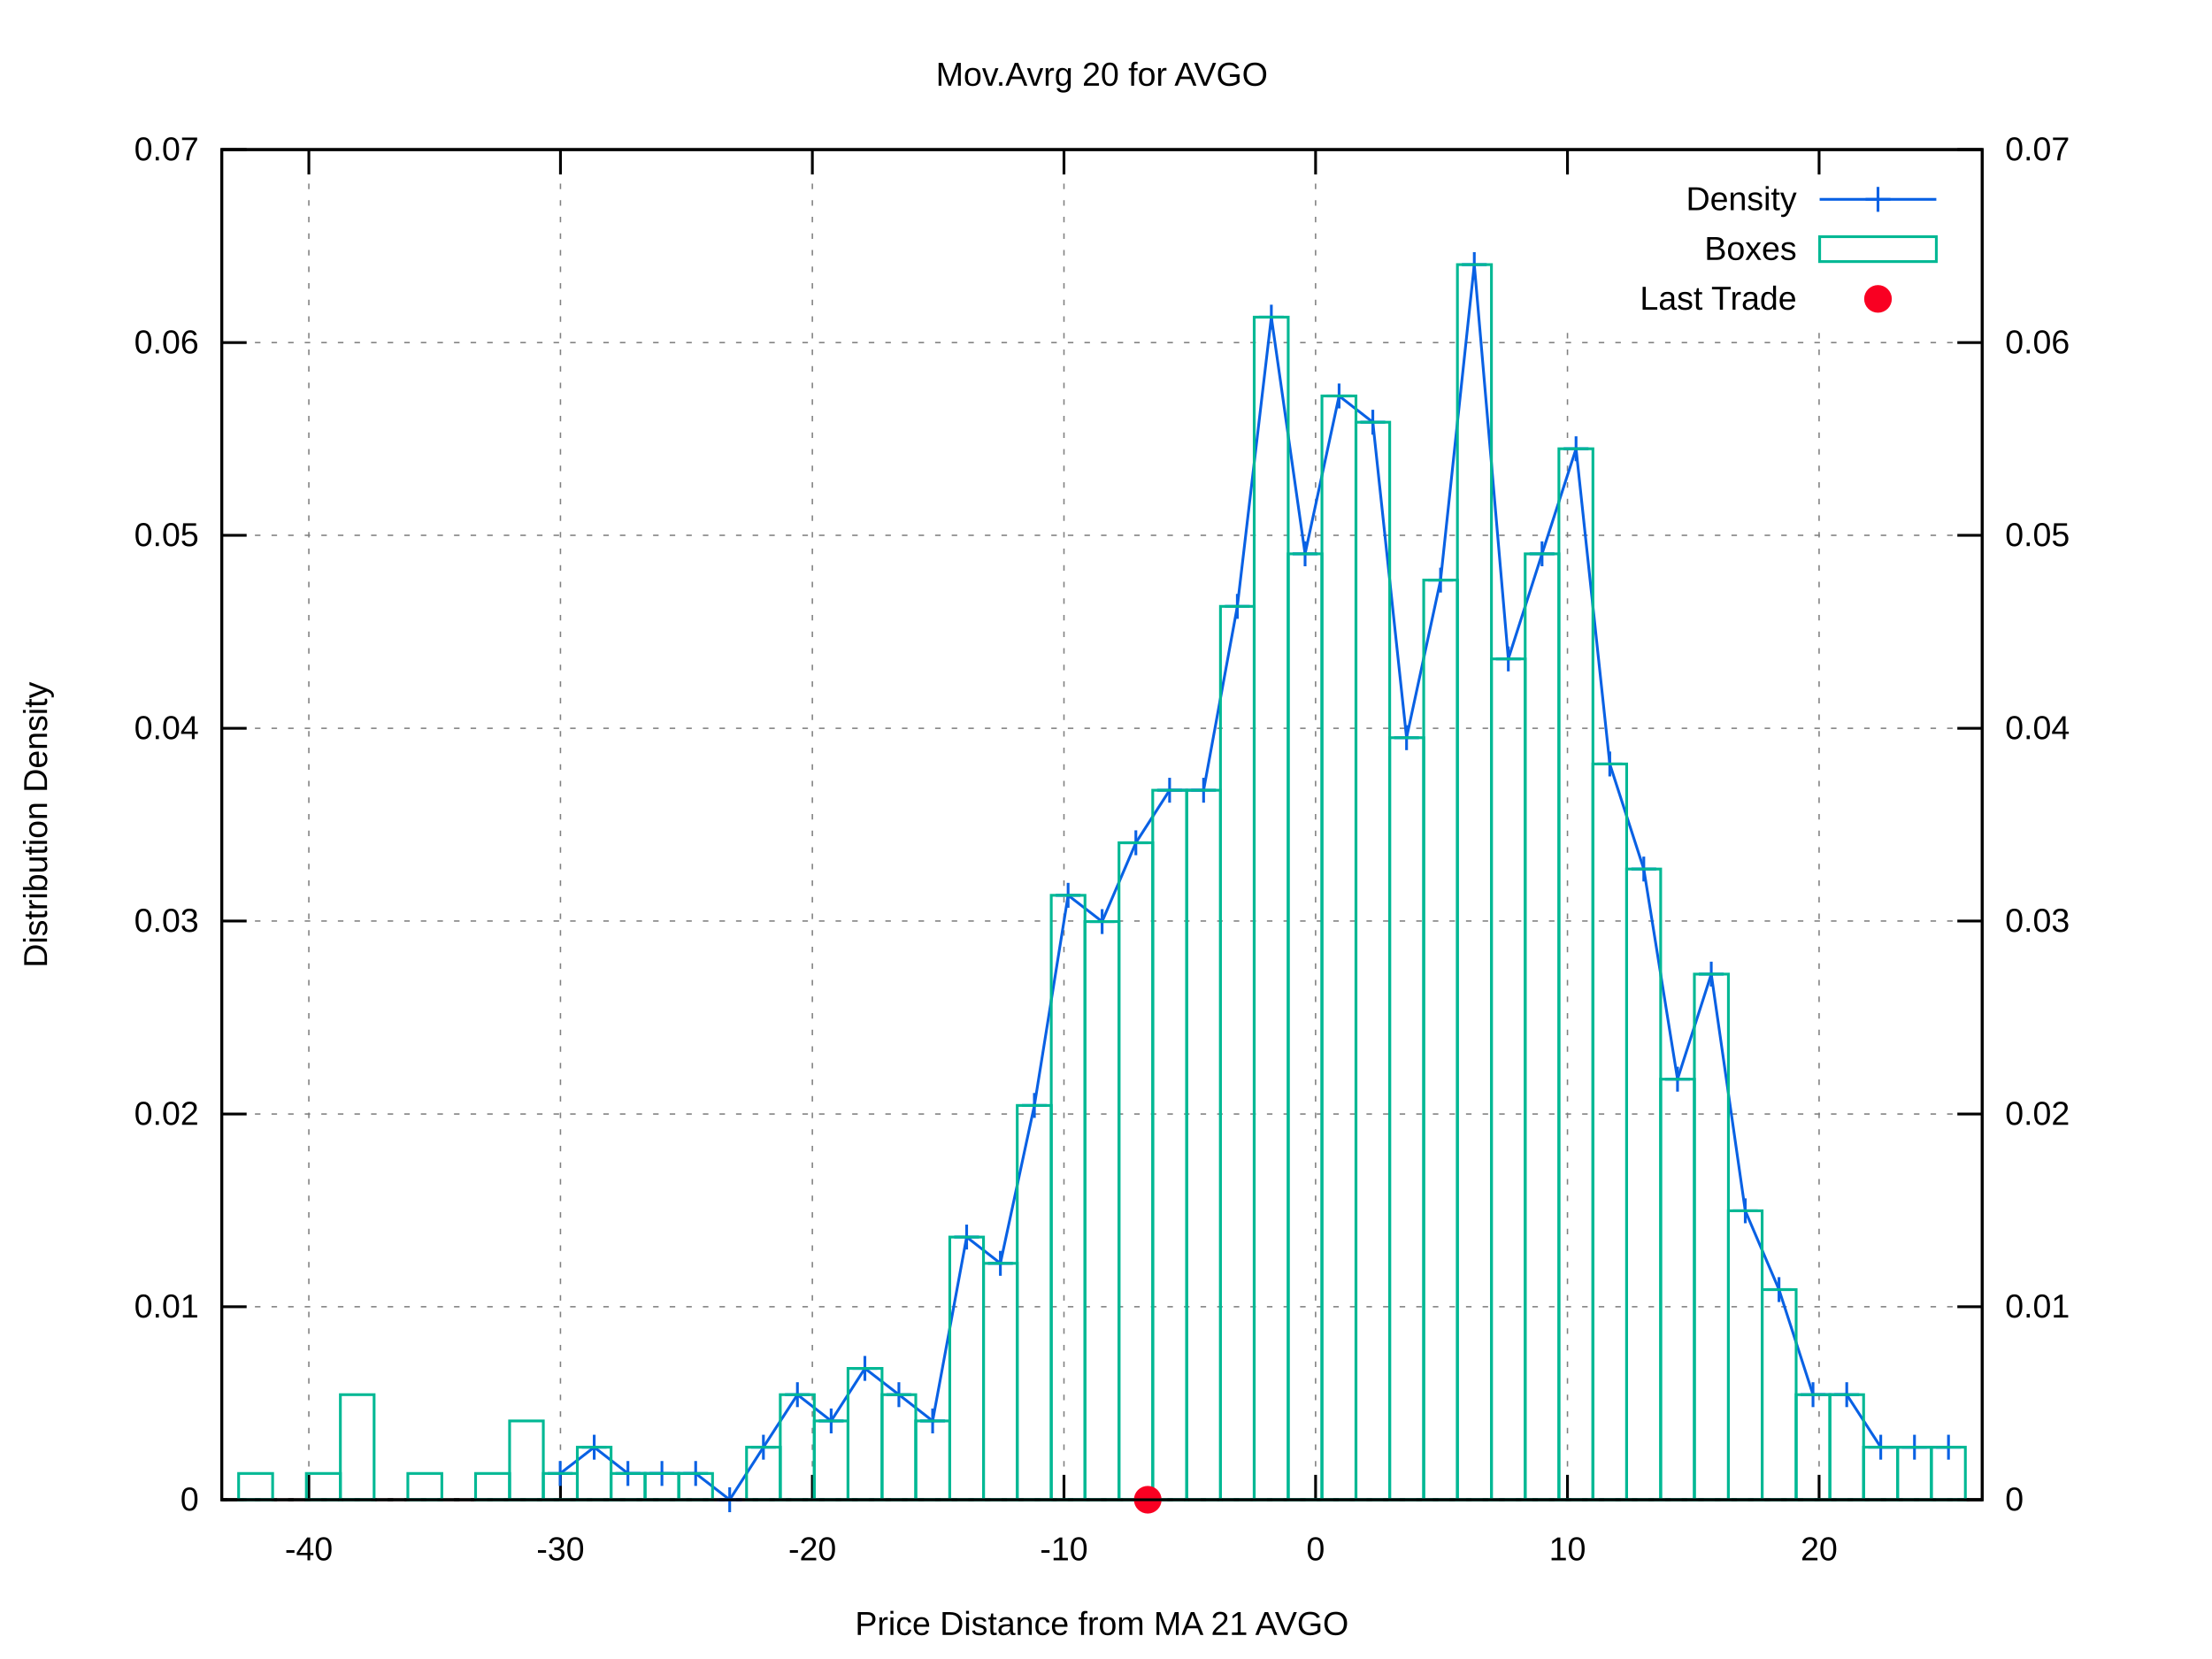
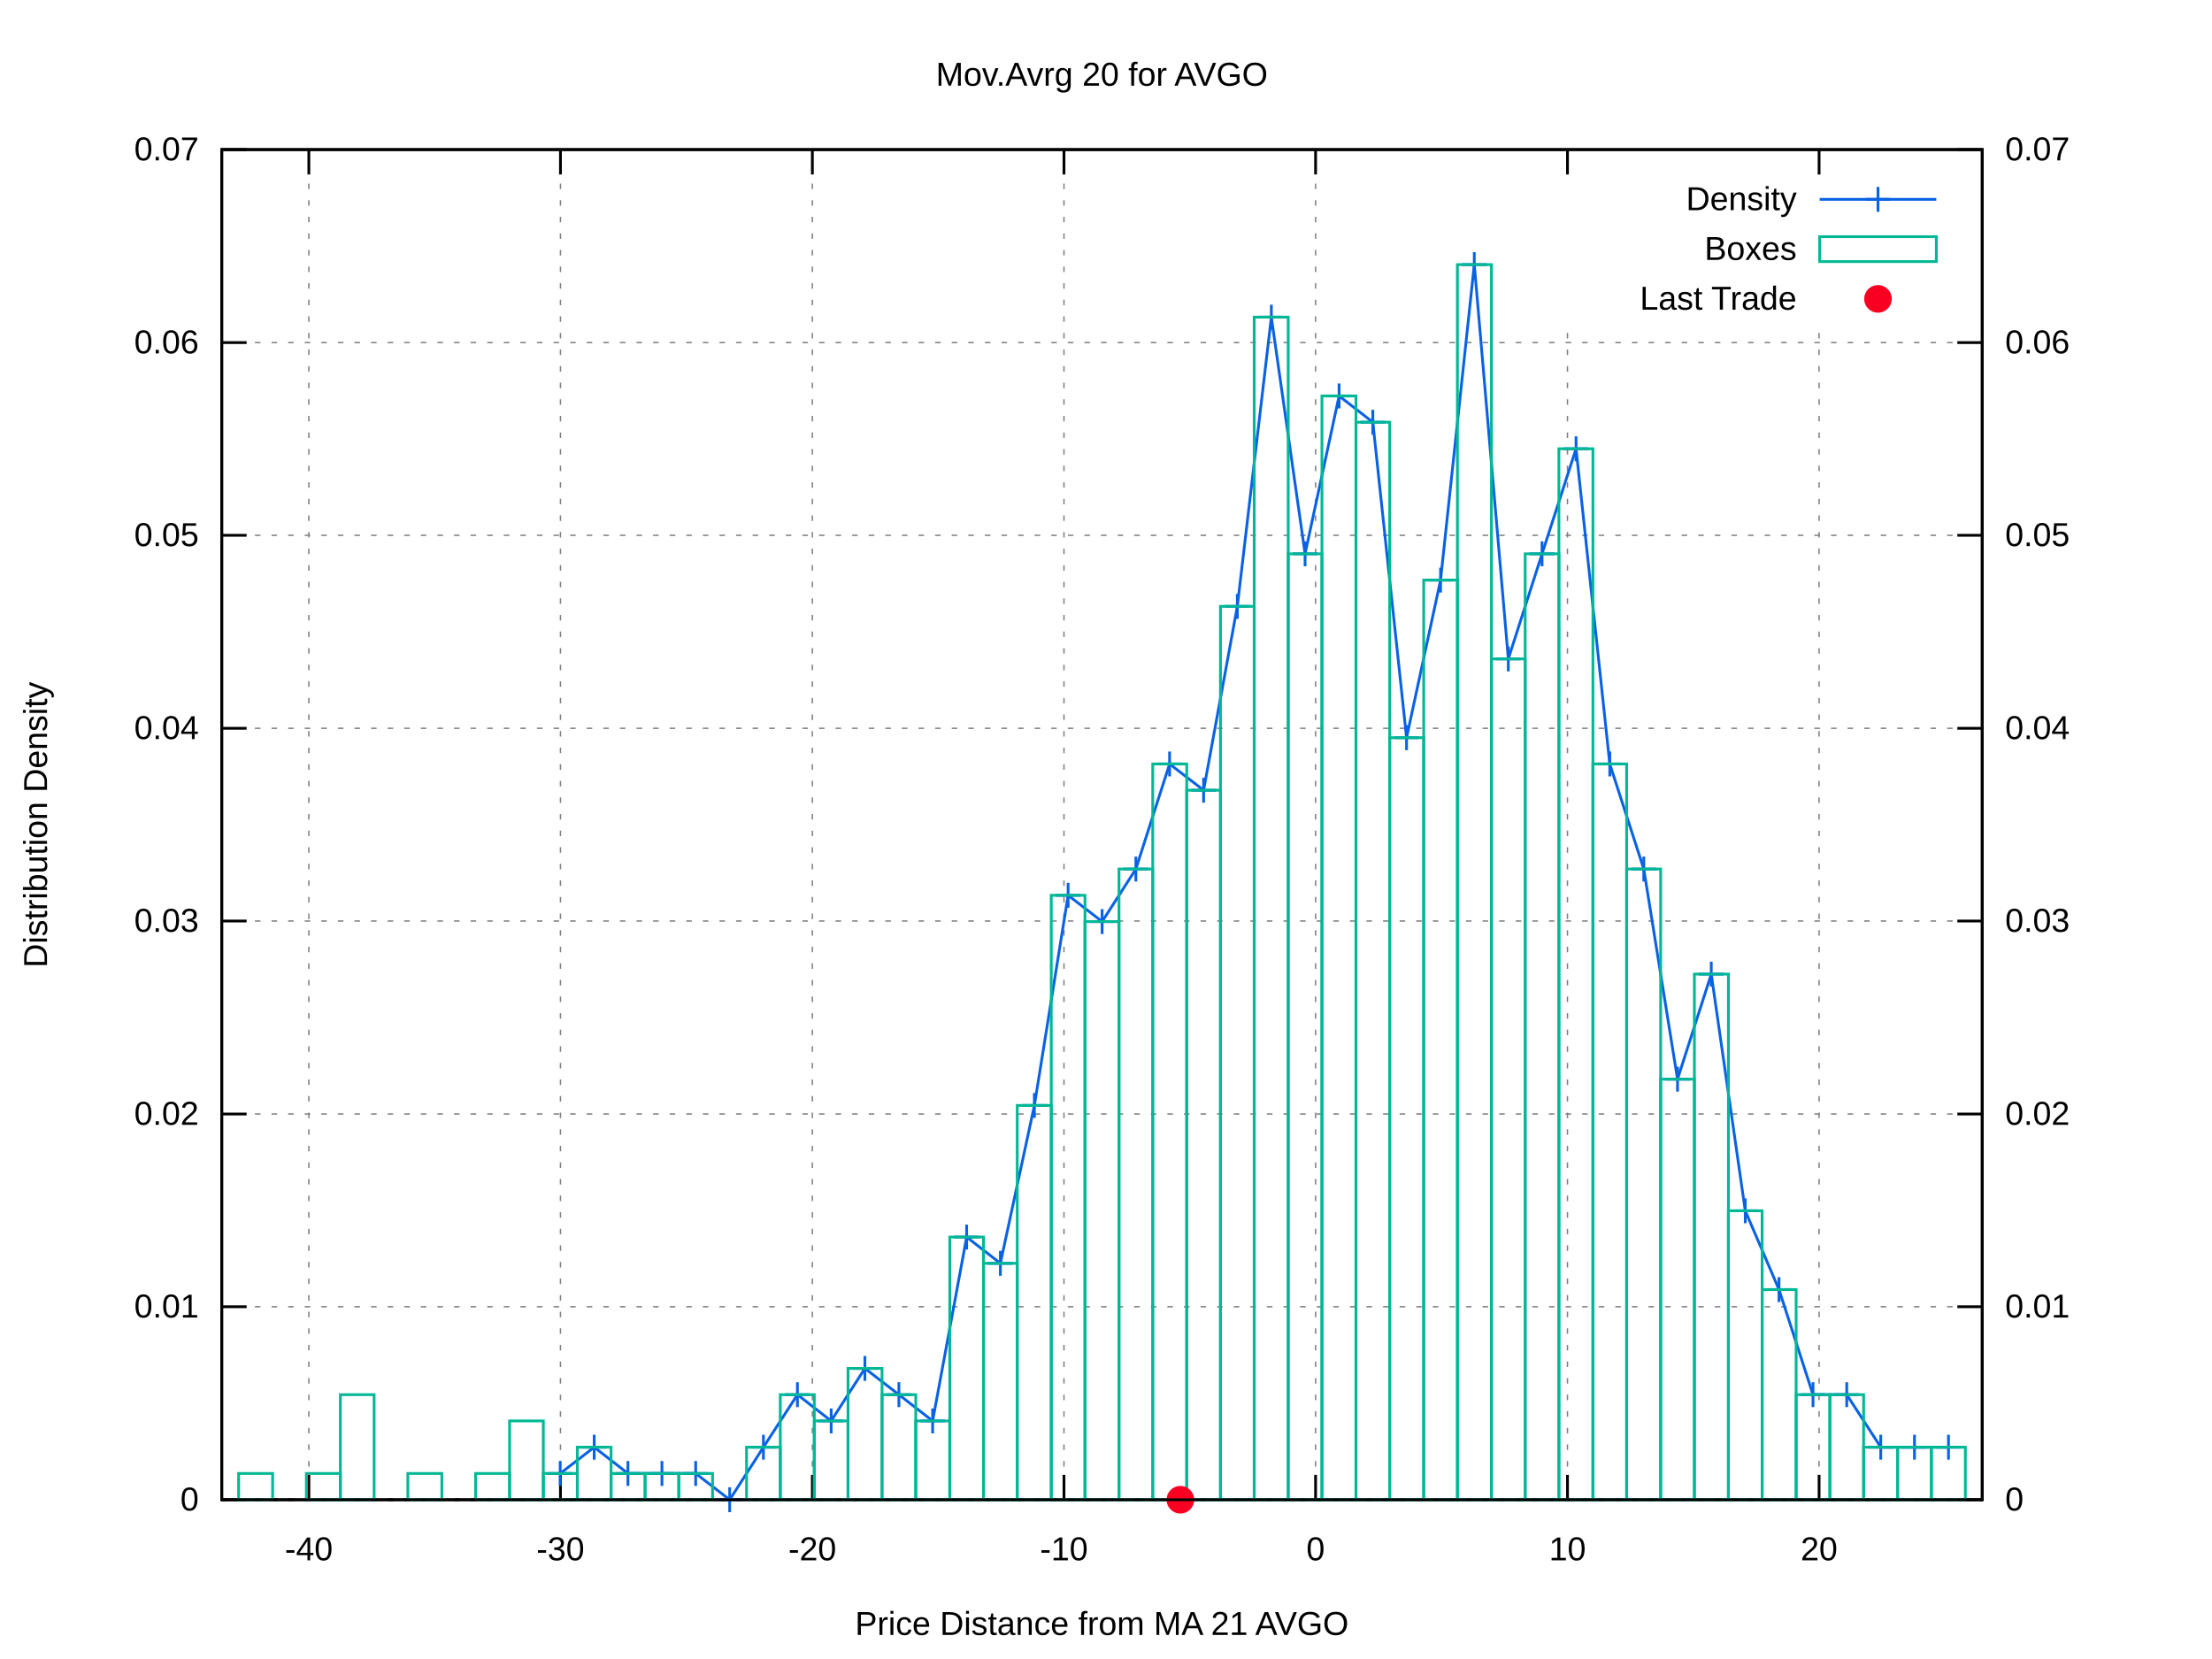
<svg xmlns="http://www.w3.org/2000/svg" xmlns:xlink="http://www.w3.org/1999/xlink" viewBox="0 0 800 600">
  <g id="gnuplot_canvas">
    <rect x="0" y="0" width="800" height="600" fill="#ffffff" />
    <defs>
      <circle id="gpDot" r="0.5" stroke-width="0.5" />
      <path id="gpPt0" stroke-width="0.222" stroke="currentColor" d="M-1,0 h2 M0,-1 v2" />
      <path id="gpPt1" stroke-width="0.222" stroke="currentColor" d="M-1,-1 L1,1 M1,-1 L-1,1" />
      <path id="gpPt2" stroke-width="0.222" stroke="currentColor" d="M-1,0 L1,0 M0,-1 L0,1 M-1,-1 L1,1 M-1,1 L1,-1" />
      <rect id="gpPt3" stroke-width="0.222" stroke="currentColor" x="-1" y="-1" width="2" height="2" />
      <rect id="gpPt4" stroke-width="0.222" stroke="currentColor" fill="currentColor" x="-1" y="-1" width="2" height="2" />
      <circle id="gpPt5" stroke-width="0.222" stroke="currentColor" cx="0" cy="0" r="1" />
      <use xlink:href="#gpPt5" id="gpPt6" fill="currentColor" stroke="none" />
      <path id="gpPt7" stroke-width="0.222" stroke="currentColor" d="M0,-1.33 L-1.33,0.67 L1.33,0.67 z" />
      <use xlink:href="#gpPt7" id="gpPt8" fill="currentColor" stroke="none" />
      <use xlink:href="#gpPt7" id="gpPt9" stroke="currentColor" transform="rotate(180)" />
      <use xlink:href="#gpPt9" id="gpPt10" fill="currentColor" stroke="none" />
      <use xlink:href="#gpPt3" id="gpPt11" stroke="currentColor" transform="rotate(45)" />
      <use xlink:href="#gpPt11" id="gpPt12" fill="currentColor" stroke="none" />
      <path id="gpPt13" stroke-width="0.222" stroke="currentColor" d="M0,1.330 L1.265,0.411 L0.782,-1.067 L-0.782,-1.076 L-1.265,0.411 z" />
      <use xlink:href="#gpPt13" id="gpPt14" fill="currentColor" stroke="none" />
      <filter id="textbox" filterUnits="objectBoundingBox" x="0" y="0" height="1" width="1">
        <feFlood flood-color="#FFFFFF" flood-opacity="1" result="bgnd" />
        <feComposite in="SourceGraphic" in2="bgnd" operator="atop" />
      </filter>
      <filter id="greybox" filterUnits="objectBoundingBox" x="0" y="0" height="1" width="1">
        <feFlood flood-color="lightgrey" flood-opacity="1" result="grey" />
        <feComposite in="SourceGraphic" in2="grey" operator="atop" />
      </filter>
    </defs>
    <g fill="none" color="#FFFFFF" stroke="black" stroke-width="1.00" stroke-linecap="butt" stroke-linejoin="miter">
</g>
    <g fill="none" color="black" stroke="currentColor" stroke-width="1.00" stroke-linecap="butt" stroke-linejoin="miter">
</g>
    <g fill="none" color="black" stroke="black" stroke-width="0.50" stroke-linecap="butt" stroke-linejoin="miter">
</g>
    <g fill="none" color="gray" stroke="currentColor" stroke-width="0.50" stroke-linecap="butt" stroke-linejoin="miter">
      <path stroke="gray" stroke-dasharray="2,4" class="gridline" d="M80.2,542.4 L716.9,542.4  " />
    </g>
    <g fill="none" color="gray" stroke="gray" stroke-width="1.00" stroke-linecap="butt" stroke-linejoin="miter">
</g>
    <g fill="none" color="black" stroke="currentColor" stroke-width="1.00" stroke-linecap="butt" stroke-linejoin="miter">
      <path stroke="black" d="M80.2,542.4 L89.2,542.4  " />
      <g transform="translate(71.9,546.3)" stroke="none" fill="black" font-family="arial" font-size="12.00" text-anchor="end">
        <text>
          <tspan font-family="arial"> 0</tspan>
        </text>
      </g>
    </g>
    <g fill="none" color="black" stroke="currentColor" stroke-width="1.00" stroke-linecap="butt" stroke-linejoin="miter">
</g>
    <g fill="none" color="black" stroke="black" stroke-width="0.50" stroke-linecap="butt" stroke-linejoin="miter">
</g>
    <g fill="none" color="gray" stroke="currentColor" stroke-width="0.50" stroke-linecap="butt" stroke-linejoin="miter">
      <path stroke="gray" stroke-dasharray="2,4" class="gridline" d="M80.2,472.6 L716.9,472.6  " />
    </g>
    <g fill="none" color="gray" stroke="gray" stroke-width="1.00" stroke-linecap="butt" stroke-linejoin="miter">
</g>
    <g fill="none" color="black" stroke="currentColor" stroke-width="1.00" stroke-linecap="butt" stroke-linejoin="miter">
      <path stroke="black" d="M80.2,472.6 L89.2,472.6  " />
      <g transform="translate(71.9,476.5)" stroke="none" fill="black" font-family="arial" font-size="12.00" text-anchor="end">
        <text>
          <tspan font-family="arial"> 0.01</tspan>
        </text>
      </g>
    </g>
    <g fill="none" color="black" stroke="currentColor" stroke-width="1.00" stroke-linecap="butt" stroke-linejoin="miter">
</g>
    <g fill="none" color="black" stroke="black" stroke-width="0.50" stroke-linecap="butt" stroke-linejoin="miter">
</g>
    <g fill="none" color="gray" stroke="currentColor" stroke-width="0.50" stroke-linecap="butt" stroke-linejoin="miter">
      <path stroke="gray" stroke-dasharray="2,4" class="gridline" d="M80.2,402.9 L716.9,402.9  " />
    </g>
    <g fill="none" color="gray" stroke="gray" stroke-width="1.00" stroke-linecap="butt" stroke-linejoin="miter">
</g>
    <g fill="none" color="black" stroke="currentColor" stroke-width="1.00" stroke-linecap="butt" stroke-linejoin="miter">
      <path stroke="black" d="M80.2,402.9 L89.2,402.9  " />
      <g transform="translate(71.9,406.8)" stroke="none" fill="black" font-family="arial" font-size="12.00" text-anchor="end">
        <text>
          <tspan font-family="arial"> 0.02</tspan>
        </text>
      </g>
    </g>
    <g fill="none" color="black" stroke="currentColor" stroke-width="1.00" stroke-linecap="butt" stroke-linejoin="miter">
</g>
    <g fill="none" color="black" stroke="black" stroke-width="0.50" stroke-linecap="butt" stroke-linejoin="miter">
</g>
    <g fill="none" color="gray" stroke="currentColor" stroke-width="0.50" stroke-linecap="butt" stroke-linejoin="miter">
      <path stroke="gray" stroke-dasharray="2,4" class="gridline" d="M80.2,333.1 L716.9,333.1  " />
    </g>
    <g fill="none" color="gray" stroke="gray" stroke-width="1.00" stroke-linecap="butt" stroke-linejoin="miter">
</g>
    <g fill="none" color="black" stroke="currentColor" stroke-width="1.00" stroke-linecap="butt" stroke-linejoin="miter">
      <path stroke="black" d="M80.2,333.1 L89.2,333.1  " />
      <g transform="translate(71.9,337.0)" stroke="none" fill="black" font-family="arial" font-size="12.00" text-anchor="end">
        <text>
          <tspan font-family="arial"> 0.03</tspan>
        </text>
      </g>
    </g>
    <g fill="none" color="black" stroke="currentColor" stroke-width="1.00" stroke-linecap="butt" stroke-linejoin="miter">
</g>
    <g fill="none" color="black" stroke="black" stroke-width="0.50" stroke-linecap="butt" stroke-linejoin="miter">
</g>
    <g fill="none" color="gray" stroke="currentColor" stroke-width="0.50" stroke-linecap="butt" stroke-linejoin="miter">
      <path stroke="gray" stroke-dasharray="2,4" class="gridline" d="M80.2,263.4 L716.9,263.4  " />
    </g>
    <g fill="none" color="gray" stroke="gray" stroke-width="1.00" stroke-linecap="butt" stroke-linejoin="miter">
</g>
    <g fill="none" color="black" stroke="currentColor" stroke-width="1.00" stroke-linecap="butt" stroke-linejoin="miter">
      <path stroke="black" d="M80.2,263.4 L89.2,263.4  " />
      <g transform="translate(71.9,267.3)" stroke="none" fill="black" font-family="arial" font-size="12.00" text-anchor="end">
        <text>
          <tspan font-family="arial"> 0.04</tspan>
        </text>
      </g>
    </g>
    <g fill="none" color="black" stroke="currentColor" stroke-width="1.00" stroke-linecap="butt" stroke-linejoin="miter">
</g>
    <g fill="none" color="black" stroke="black" stroke-width="0.50" stroke-linecap="butt" stroke-linejoin="miter">
</g>
    <g fill="none" color="gray" stroke="currentColor" stroke-width="0.50" stroke-linecap="butt" stroke-linejoin="miter">
      <path stroke="gray" stroke-dasharray="2,4" class="gridline" d="M80.2,193.6 L716.9,193.6  " />
    </g>
    <g fill="none" color="gray" stroke="gray" stroke-width="1.00" stroke-linecap="butt" stroke-linejoin="miter">
</g>
    <g fill="none" color="black" stroke="currentColor" stroke-width="1.00" stroke-linecap="butt" stroke-linejoin="miter">
      <path stroke="black" d="M80.2,193.6 L89.2,193.6  " />
      <g transform="translate(71.9,197.5)" stroke="none" fill="black" font-family="arial" font-size="12.00" text-anchor="end">
        <text>
          <tspan font-family="arial"> 0.05</tspan>
        </text>
      </g>
    </g>
    <g fill="none" color="black" stroke="currentColor" stroke-width="1.00" stroke-linecap="butt" stroke-linejoin="miter">
</g>
    <g fill="none" color="black" stroke="black" stroke-width="0.50" stroke-linecap="butt" stroke-linejoin="miter">
</g>
    <g fill="none" color="gray" stroke="currentColor" stroke-width="0.50" stroke-linecap="butt" stroke-linejoin="miter">
      <path stroke="gray" stroke-dasharray="2,4" class="gridline" d="M80.2,123.9 L716.9,123.9  " />
    </g>
    <g fill="none" color="gray" stroke="gray" stroke-width="1.00" stroke-linecap="butt" stroke-linejoin="miter">
</g>
    <g fill="none" color="black" stroke="currentColor" stroke-width="1.00" stroke-linecap="butt" stroke-linejoin="miter">
      <path stroke="black" d="M80.2,123.9 L89.2,123.9  " />
      <g transform="translate(71.9,127.8)" stroke="none" fill="black" font-family="arial" font-size="12.00" text-anchor="end">
        <text>
          <tspan font-family="arial"> 0.06</tspan>
        </text>
      </g>
    </g>
    <g fill="none" color="black" stroke="currentColor" stroke-width="1.00" stroke-linecap="butt" stroke-linejoin="miter">
</g>
    <g fill="none" color="black" stroke="black" stroke-width="0.50" stroke-linecap="butt" stroke-linejoin="miter">
</g>
    <g fill="none" color="gray" stroke="currentColor" stroke-width="0.50" stroke-linecap="butt" stroke-linejoin="miter">
      <path stroke="gray" stroke-dasharray="2,4" class="gridline" d="M80.2,54.1 L716.9,54.1  " />
    </g>
    <g fill="none" color="gray" stroke="gray" stroke-width="1.00" stroke-linecap="butt" stroke-linejoin="miter">
</g>
    <g fill="none" color="black" stroke="currentColor" stroke-width="1.00" stroke-linecap="butt" stroke-linejoin="miter">
      <path stroke="black" d="M80.2,54.1 L89.2,54.1  " />
      <g transform="translate(71.9,58.0)" stroke="none" fill="black" font-family="arial" font-size="12.00" text-anchor="end">
        <text>
          <tspan font-family="arial"> 0.07</tspan>
        </text>
      </g>
    </g>
    <g fill="none" color="black" stroke="currentColor" stroke-width="1.00" stroke-linecap="butt" stroke-linejoin="miter">
</g>
    <g fill="none" color="black" stroke="black" stroke-width="0.50" stroke-linecap="butt" stroke-linejoin="miter">
</g>
    <g fill="none" color="gray" stroke="currentColor" stroke-width="0.50" stroke-linecap="butt" stroke-linejoin="miter">
      <path stroke="gray" stroke-dasharray="2,4" class="gridline" d="M111.7,542.4 L111.7,54.1  " />
    </g>
    <g fill="none" color="gray" stroke="gray" stroke-width="1.00" stroke-linecap="butt" stroke-linejoin="miter">
</g>
    <g fill="none" color="black" stroke="currentColor" stroke-width="1.00" stroke-linecap="butt" stroke-linejoin="miter">
      <path stroke="black" d="M111.7,542.4 L111.7,533.4 M111.7,54.1 L111.7,63.1  " />
      <g transform="translate(111.7,564.3)" stroke="none" fill="black" font-family="arial" font-size="12.00" text-anchor="middle">
        <text>
          <tspan font-family="arial">-40</tspan>
        </text>
      </g>
    </g>
    <g fill="none" color="black" stroke="currentColor" stroke-width="1.00" stroke-linecap="butt" stroke-linejoin="miter">
</g>
    <g fill="none" color="black" stroke="black" stroke-width="0.50" stroke-linecap="butt" stroke-linejoin="miter">
</g>
    <g fill="none" color="gray" stroke="currentColor" stroke-width="0.50" stroke-linecap="butt" stroke-linejoin="miter">
      <path stroke="gray" stroke-dasharray="2,4" class="gridline" d="M202.7,542.4 L202.7,54.1  " />
    </g>
    <g fill="none" color="gray" stroke="gray" stroke-width="1.00" stroke-linecap="butt" stroke-linejoin="miter">
</g>
    <g fill="none" color="black" stroke="currentColor" stroke-width="1.00" stroke-linecap="butt" stroke-linejoin="miter">
      <path stroke="black" d="M202.7,542.4 L202.7,533.4 M202.7,54.1 L202.7,63.1  " />
      <g transform="translate(202.7,564.3)" stroke="none" fill="black" font-family="arial" font-size="12.00" text-anchor="middle">
        <text>
          <tspan font-family="arial">-30</tspan>
        </text>
      </g>
    </g>
    <g fill="none" color="black" stroke="currentColor" stroke-width="1.00" stroke-linecap="butt" stroke-linejoin="miter">
</g>
    <g fill="none" color="black" stroke="black" stroke-width="0.50" stroke-linecap="butt" stroke-linejoin="miter">
</g>
    <g fill="none" color="gray" stroke="currentColor" stroke-width="0.50" stroke-linecap="butt" stroke-linejoin="miter">
      <path stroke="gray" stroke-dasharray="2,4" class="gridline" d="M293.8,542.4 L293.8,54.1  " />
    </g>
    <g fill="none" color="gray" stroke="gray" stroke-width="1.00" stroke-linecap="butt" stroke-linejoin="miter">
</g>
    <g fill="none" color="black" stroke="currentColor" stroke-width="1.00" stroke-linecap="butt" stroke-linejoin="miter">
      <path stroke="black" d="M293.8,542.4 L293.8,533.4 M293.8,54.1 L293.8,63.1  " />
      <g transform="translate(293.8,564.3)" stroke="none" fill="black" font-family="arial" font-size="12.00" text-anchor="middle">
        <text>
          <tspan font-family="arial">-20</tspan>
        </text>
      </g>
    </g>
    <g fill="none" color="black" stroke="currentColor" stroke-width="1.00" stroke-linecap="butt" stroke-linejoin="miter">
</g>
    <g fill="none" color="black" stroke="black" stroke-width="0.50" stroke-linecap="butt" stroke-linejoin="miter">
</g>
    <g fill="none" color="gray" stroke="currentColor" stroke-width="0.50" stroke-linecap="butt" stroke-linejoin="miter">
      <path stroke="gray" stroke-dasharray="2,4" class="gridline" d="M384.8,542.4 L384.8,54.1  " />
    </g>
    <g fill="none" color="gray" stroke="gray" stroke-width="1.00" stroke-linecap="butt" stroke-linejoin="miter">
</g>
    <g fill="none" color="black" stroke="currentColor" stroke-width="1.00" stroke-linecap="butt" stroke-linejoin="miter">
      <path stroke="black" d="M384.8,542.4 L384.8,533.4 M384.8,54.1 L384.8,63.1  " />
      <g transform="translate(384.8,564.3)" stroke="none" fill="black" font-family="arial" font-size="12.00" text-anchor="middle">
        <text>
          <tspan font-family="arial">-10</tspan>
        </text>
      </g>
    </g>
    <g fill="none" color="black" stroke="currentColor" stroke-width="1.00" stroke-linecap="butt" stroke-linejoin="miter">
</g>
    <g fill="none" color="black" stroke="black" stroke-width="0.50" stroke-linecap="butt" stroke-linejoin="miter">
</g>
    <g fill="none" color="gray" stroke="currentColor" stroke-width="0.50" stroke-linecap="butt" stroke-linejoin="miter">
      <path stroke="gray" stroke-dasharray="2,4" class="gridline" d="M475.8,542.4 L475.8,54.1  " />
    </g>
    <g fill="none" color="gray" stroke="gray" stroke-width="1.00" stroke-linecap="butt" stroke-linejoin="miter">
</g>
    <g fill="none" color="black" stroke="currentColor" stroke-width="1.00" stroke-linecap="butt" stroke-linejoin="miter">
      <path stroke="black" d="M475.8,542.4 L475.8,533.4 M475.8,54.1 L475.8,63.1  " />
      <g transform="translate(475.8,564.3)" stroke="none" fill="black" font-family="arial" font-size="12.00" text-anchor="middle">
        <text>
          <tspan font-family="arial"> 0</tspan>
        </text>
      </g>
    </g>
    <g fill="none" color="black" stroke="currentColor" stroke-width="1.00" stroke-linecap="butt" stroke-linejoin="miter">
</g>
    <g fill="none" color="black" stroke="black" stroke-width="0.50" stroke-linecap="butt" stroke-linejoin="miter">
</g>
    <g fill="none" color="gray" stroke="currentColor" stroke-width="0.50" stroke-linecap="butt" stroke-linejoin="miter">
      <path stroke="gray" stroke-dasharray="2,4" class="gridline" d="M566.9,542.4 L566.9,117.1 M566.9,63.1 L566.9,54.1  " />
    </g>
    <g fill="none" color="gray" stroke="gray" stroke-width="1.00" stroke-linecap="butt" stroke-linejoin="miter">
</g>
    <g fill="none" color="black" stroke="currentColor" stroke-width="1.00" stroke-linecap="butt" stroke-linejoin="miter">
      <path stroke="black" d="M566.9,542.4 L566.9,533.4 M566.9,54.1 L566.9,63.1  " />
      <g transform="translate(566.9,564.3)" stroke="none" fill="black" font-family="arial" font-size="12.00" text-anchor="middle">
        <text>
          <tspan font-family="arial"> 10</tspan>
        </text>
      </g>
    </g>
    <g fill="none" color="black" stroke="currentColor" stroke-width="1.00" stroke-linecap="butt" stroke-linejoin="miter">
</g>
    <g fill="none" color="black" stroke="black" stroke-width="0.50" stroke-linecap="butt" stroke-linejoin="miter">
</g>
    <g fill="none" color="gray" stroke="currentColor" stroke-width="0.50" stroke-linecap="butt" stroke-linejoin="miter">
      <path stroke="gray" stroke-dasharray="2,4" class="gridline" d="M657.9,542.4 L657.9,117.1 M657.9,63.1 L657.9,54.1  " />
    </g>
    <g fill="none" color="gray" stroke="gray" stroke-width="1.00" stroke-linecap="butt" stroke-linejoin="miter">
</g>
    <g fill="none" color="black" stroke="currentColor" stroke-width="1.00" stroke-linecap="butt" stroke-linejoin="miter">
      <path stroke="black" d="M657.9,542.4 L657.9,533.4 M657.9,54.1 L657.9,63.1  " />
      <g transform="translate(657.9,564.3)" stroke="none" fill="black" font-family="arial" font-size="12.00" text-anchor="middle">
        <text>
          <tspan font-family="arial"> 20</tspan>
        </text>
      </g>
    </g>
    <g fill="none" color="black" stroke="currentColor" stroke-width="1.00" stroke-linecap="butt" stroke-linejoin="miter">
      <path stroke="black" d="M716.9,542.4 L707.9,542.4  " />
      <g transform="translate(725.2,546.3)" stroke="none" fill="black" font-family="arial" font-size="12.00" text-anchor="start">
        <text>
          <tspan font-family="arial"> 0</tspan>
        </text>
      </g>
    </g>
    <g fill="none" color="black" stroke="currentColor" stroke-width="1.00" stroke-linecap="butt" stroke-linejoin="miter">
      <path stroke="black" d="M716.9,472.6 L707.9,472.6  " />
      <g transform="translate(725.2,476.5)" stroke="none" fill="black" font-family="arial" font-size="12.00" text-anchor="start">
        <text>
          <tspan font-family="arial"> 0.01</tspan>
        </text>
      </g>
    </g>
    <g fill="none" color="black" stroke="currentColor" stroke-width="1.00" stroke-linecap="butt" stroke-linejoin="miter">
      <path stroke="black" d="M716.9,402.9 L707.9,402.9  " />
      <g transform="translate(725.2,406.8)" stroke="none" fill="black" font-family="arial" font-size="12.00" text-anchor="start">
        <text>
          <tspan font-family="arial"> 0.02</tspan>
        </text>
      </g>
    </g>
    <g fill="none" color="black" stroke="currentColor" stroke-width="1.00" stroke-linecap="butt" stroke-linejoin="miter">
      <path stroke="black" d="M716.9,333.1 L707.9,333.1  " />
      <g transform="translate(725.2,337.0)" stroke="none" fill="black" font-family="arial" font-size="12.00" text-anchor="start">
        <text>
          <tspan font-family="arial"> 0.03</tspan>
        </text>
      </g>
    </g>
    <g fill="none" color="black" stroke="currentColor" stroke-width="1.00" stroke-linecap="butt" stroke-linejoin="miter">
      <path stroke="black" d="M716.9,263.4 L707.9,263.4  " />
      <g transform="translate(725.2,267.3)" stroke="none" fill="black" font-family="arial" font-size="12.00" text-anchor="start">
        <text>
          <tspan font-family="arial"> 0.04</tspan>
        </text>
      </g>
    </g>
    <g fill="none" color="black" stroke="currentColor" stroke-width="1.00" stroke-linecap="butt" stroke-linejoin="miter">
      <path stroke="black" d="M716.9,193.6 L707.9,193.6  " />
      <g transform="translate(725.2,197.5)" stroke="none" fill="black" font-family="arial" font-size="12.00" text-anchor="start">
        <text>
          <tspan font-family="arial"> 0.05</tspan>
        </text>
      </g>
    </g>
    <g fill="none" color="black" stroke="currentColor" stroke-width="1.00" stroke-linecap="butt" stroke-linejoin="miter">
      <path stroke="black" d="M716.9,123.9 L707.9,123.9  " />
      <g transform="translate(725.2,127.8)" stroke="none" fill="black" font-family="arial" font-size="12.00" text-anchor="start">
        <text>
          <tspan font-family="arial"> 0.06</tspan>
        </text>
      </g>
    </g>
    <g fill="none" color="black" stroke="currentColor" stroke-width="1.00" stroke-linecap="butt" stroke-linejoin="miter">
      <path stroke="black" d="M716.9,54.1 L707.9,54.1  " />
      <g transform="translate(725.2,58.0)" stroke="none" fill="black" font-family="arial" font-size="12.00" text-anchor="start">
        <text>
          <tspan font-family="arial"> 0.07</tspan>
        </text>
      </g>
    </g>
    <g fill="none" color="black" stroke="currentColor" stroke-width="1.00" stroke-linecap="butt" stroke-linejoin="miter">
</g>
    <g fill="none" color="gray" stroke="currentColor" stroke-width="1.00" stroke-linecap="butt" stroke-linejoin="miter">
      <path stroke="black" stroke-dasharray="2,4" d="M80.2,542.4 L716.9,542.4  " />
    </g>
    <g fill="none" color="black" stroke="currentColor" stroke-width="1.00" stroke-linecap="butt" stroke-linejoin="miter">
      <path stroke="black" d="M80.2,54.1 L80.2,542.4 L716.9,542.4 L716.9,54.1 L80.2,54.1 Z  " />
    </g>
    <g fill="none" color="black" stroke="currentColor" stroke-width="1.00" stroke-linecap="butt" stroke-linejoin="miter">
      <g transform="translate(17.0,298.3) rotate(270)" stroke="none" fill="black" font-family="arial" font-size="12.00" text-anchor="middle">
        <text>
          <tspan font-family="arial">Distribution Density</tspan>
        </text>
      </g>
    </g>
    <g fill="none" color="black" stroke="currentColor" stroke-width="1.00" stroke-linecap="butt" stroke-linejoin="miter">
      <g transform="translate(398.5,591.3)" stroke="none" fill="black" font-family="arial" font-size="12.00" text-anchor="middle">
        <text>
          <tspan font-family="arial">Price Distance from MA 21 AVGO</tspan>
        </text>
      </g>
    </g>
    <g fill="none" color="black" stroke="currentColor" stroke-width="1.00" stroke-linecap="butt" stroke-linejoin="miter">
      <g transform="translate(398.5,31.0)" stroke="none" fill="black" font-family="arial" font-size="12.00" text-anchor="middle">
        <text>
          <tspan font-family="arial">Mov.Avrg 20 for AVGO </tspan>
        </text>
      </g>
    </g>
    <g id="gnuplot_plot_1">
      <g fill="none" color="black" stroke="currentColor" stroke-width="1.00" stroke-linecap="butt" stroke-linejoin="miter">
        <g transform="translate(649.8,76.0)" stroke="none" fill="black" font-family="arial" font-size="12.00" text-anchor="end">
          <text>
            <tspan font-family="arial">Density</tspan>
          </text>
        </g>
      </g>
      <g fill="none" color="black" stroke="currentColor" stroke-width="1.00" stroke-linecap="butt" stroke-linejoin="miter">
-         <path stroke="rgb(  9,  97, 228)" d="M658.1,72.1 L700.3,72.1 M202.6,532.9 L214.9,523.4 L227.1,532.9 L239.4,532.9 L251.6,532.9 L263.9,542.4   L276.1,523.4 L288.4,504.4 L300.6,513.9 L312.8,494.9 L325.1,504.4 L337.3,513.9 L349.6,447.4 L361.8,456.9   L374.1,399.8 L386.3,323.8 L398.6,333.3 L410.8,304.8 L423.0,285.8 L435.3,285.8 L447.5,219.3 L459.8,114.7   L472.0,200.3 L484.3,143.2 L496.5,152.7 L508.7,266.8 L521.0,209.8 L533.2,95.7 L545.5,238.3 L557.7,200.3   L570.0,162.3 L582.2,276.3 L594.5,314.3 L606.7,390.3 L618.9,352.3 L631.2,437.9 L643.4,466.4 L655.7,504.4   L667.9,504.4 L680.2,523.4 L692.4,523.4 L704.7,523.4  " />
+         <path stroke="rgb(  9,  97, 228)" d="M658.1,72.1 L700.3,72.1 M202.6,532.9 L214.9,523.4 L227.1,532.9 L239.4,532.9 L251.6,532.9 L263.9,542.4   L276.1,523.4 L288.4,504.4 L300.6,513.9 L312.8,494.9 L325.1,504.4 L337.3,513.9 L349.6,447.4 L361.8,456.9   L374.1,399.8 L386.3,323.8 L398.6,333.3 L410.8,314.3 L423.0,276.3 L435.3,285.8 L447.5,219.3 L459.8,114.7   L472.0,200.3 L484.3,143.2 L496.5,152.7 L508.7,266.8 L521.0,209.8 L533.2,95.7 L545.5,238.3 L557.7,200.3   L570.0,162.3 L582.2,276.3 L594.5,314.3 L606.7,390.3 L618.9,352.3 L631.2,437.9 L643.4,466.4 L655.7,504.4   L667.9,504.4 L680.2,523.4 L692.4,523.4 L704.7,523.4  " />
        <use xlink:href="#gpPt0" transform="translate(202.6,532.9) scale(4.50)" color="rgb(  9,  97, 228)" />
        <use xlink:href="#gpPt0" transform="translate(214.9,523.4) scale(4.50)" color="rgb(  9,  97, 228)" />
        <use xlink:href="#gpPt0" transform="translate(227.1,532.9) scale(4.50)" color="rgb(  9,  97, 228)" />
        <use xlink:href="#gpPt0" transform="translate(239.4,532.9) scale(4.50)" color="rgb(  9,  97, 228)" />
        <use xlink:href="#gpPt0" transform="translate(251.6,532.9) scale(4.50)" color="rgb(  9,  97, 228)" />
        <use xlink:href="#gpPt0" transform="translate(263.9,542.4) scale(4.50)" color="rgb(  9,  97, 228)" />
        <use xlink:href="#gpPt0" transform="translate(276.1,523.4) scale(4.50)" color="rgb(  9,  97, 228)" />
        <use xlink:href="#gpPt0" transform="translate(288.4,504.4) scale(4.50)" color="rgb(  9,  97, 228)" />
        <use xlink:href="#gpPt0" transform="translate(300.6,513.9) scale(4.50)" color="rgb(  9,  97, 228)" />
        <use xlink:href="#gpPt0" transform="translate(312.8,494.9) scale(4.50)" color="rgb(  9,  97, 228)" />
        <use xlink:href="#gpPt0" transform="translate(325.1,504.4) scale(4.50)" color="rgb(  9,  97, 228)" />
        <use xlink:href="#gpPt0" transform="translate(337.3,513.9) scale(4.50)" color="rgb(  9,  97, 228)" />
        <use xlink:href="#gpPt0" transform="translate(349.6,447.4) scale(4.50)" color="rgb(  9,  97, 228)" />
        <use xlink:href="#gpPt0" transform="translate(361.8,456.9) scale(4.50)" color="rgb(  9,  97, 228)" />
        <use xlink:href="#gpPt0" transform="translate(374.1,399.8) scale(4.50)" color="rgb(  9,  97, 228)" />
        <use xlink:href="#gpPt0" transform="translate(386.3,323.8) scale(4.50)" color="rgb(  9,  97, 228)" />
        <use xlink:href="#gpPt0" transform="translate(398.6,333.3) scale(4.50)" color="rgb(  9,  97, 228)" />
-         <use xlink:href="#gpPt0" transform="translate(410.8,304.8) scale(4.50)" color="rgb(  9,  97, 228)" />
-         <use xlink:href="#gpPt0" transform="translate(423.0,285.8) scale(4.50)" color="rgb(  9,  97, 228)" />
+         <use xlink:href="#gpPt0" transform="translate(410.8,314.3) scale(4.50)" color="rgb(  9,  97, 228)" />
+         <use xlink:href="#gpPt0" transform="translate(423.0,276.3) scale(4.50)" color="rgb(  9,  97, 228)" />
        <use xlink:href="#gpPt0" transform="translate(435.3,285.8) scale(4.50)" color="rgb(  9,  97, 228)" />
        <use xlink:href="#gpPt0" transform="translate(447.5,219.3) scale(4.50)" color="rgb(  9,  97, 228)" />
        <use xlink:href="#gpPt0" transform="translate(459.8,114.7) scale(4.50)" color="rgb(  9,  97, 228)" />
        <use xlink:href="#gpPt0" transform="translate(472.0,200.3) scale(4.50)" color="rgb(  9,  97, 228)" />
        <use xlink:href="#gpPt0" transform="translate(484.3,143.2) scale(4.50)" color="rgb(  9,  97, 228)" />
        <use xlink:href="#gpPt0" transform="translate(496.5,152.7) scale(4.50)" color="rgb(  9,  97, 228)" />
        <use xlink:href="#gpPt0" transform="translate(508.7,266.8) scale(4.50)" color="rgb(  9,  97, 228)" />
        <use xlink:href="#gpPt0" transform="translate(521.0,209.8) scale(4.50)" color="rgb(  9,  97, 228)" />
        <use xlink:href="#gpPt0" transform="translate(533.2,95.7) scale(4.50)" color="rgb(  9,  97, 228)" />
        <use xlink:href="#gpPt0" transform="translate(545.5,238.3) scale(4.50)" color="rgb(  9,  97, 228)" />
        <use xlink:href="#gpPt0" transform="translate(557.7,200.3) scale(4.50)" color="rgb(  9,  97, 228)" />
        <use xlink:href="#gpPt0" transform="translate(570.0,162.3) scale(4.50)" color="rgb(  9,  97, 228)" />
        <use xlink:href="#gpPt0" transform="translate(582.2,276.3) scale(4.50)" color="rgb(  9,  97, 228)" />
        <use xlink:href="#gpPt0" transform="translate(594.5,314.3) scale(4.50)" color="rgb(  9,  97, 228)" />
        <use xlink:href="#gpPt0" transform="translate(606.7,390.3) scale(4.50)" color="rgb(  9,  97, 228)" />
        <use xlink:href="#gpPt0" transform="translate(618.9,352.3) scale(4.50)" color="rgb(  9,  97, 228)" />
        <use xlink:href="#gpPt0" transform="translate(631.2,437.9) scale(4.50)" color="rgb(  9,  97, 228)" />
        <use xlink:href="#gpPt0" transform="translate(643.4,466.4) scale(4.50)" color="rgb(  9,  97, 228)" />
        <use xlink:href="#gpPt0" transform="translate(655.7,504.4) scale(4.50)" color="rgb(  9,  97, 228)" />
        <use xlink:href="#gpPt0" transform="translate(667.9,504.4) scale(4.50)" color="rgb(  9,  97, 228)" />
        <use xlink:href="#gpPt0" transform="translate(680.2,523.4) scale(4.50)" color="rgb(  9,  97, 228)" />
        <use xlink:href="#gpPt0" transform="translate(692.4,523.4) scale(4.50)" color="rgb(  9,  97, 228)" />
        <use xlink:href="#gpPt0" transform="translate(704.7,523.4) scale(4.50)" color="rgb(  9,  97, 228)" />
        <use xlink:href="#gpPt0" transform="translate(679.2,72.1) scale(4.50)" color="rgb(  9,  97, 228)" />
      </g>
    </g>
    <g id="gnuplot_plot_2">
      <g fill="none" color="black" stroke="currentColor" stroke-width="1.00" stroke-linecap="butt" stroke-linejoin="miter">
        <g transform="translate(649.8,94.0)" stroke="none" fill="black" font-family="arial" font-size="12.00" text-anchor="end">
          <text>
            <tspan font-family="arial">Boxes</tspan>
          </text>
        </g>
      </g>
      <g fill="none" color="black" stroke="currentColor" stroke-width="1.00" stroke-linecap="butt" stroke-linejoin="miter">
        <path stroke="rgb(  0, 184, 148)" d="M658.1,94.6 L700.3,94.6 L700.3,85.6 L658.1,85.6 L658.1,94.6 Z  " />
        <path stroke="rgb(  0, 184, 148)" d="M86.3,542.4 L86.3,532.9 L98.6,532.9 L98.6,542.4 L86.3,542.4 Z  " />
        <path stroke="rgb(  0, 184, 148)" d="M110.8,542.4 L110.8,532.9 L123.1,532.9 L123.1,542.4 L110.8,542.4 Z  " />
        <path stroke="rgb(  0, 184, 148)" d="M123.1,542.4 L123.1,504.4 L135.3,504.4 L135.3,542.4 L123.1,542.4 Z  " />
        <path stroke="rgb(  0, 184, 148)" d="M147.5,542.4 L147.5,532.9 L159.8,532.9 L159.8,542.4 L147.5,542.4 Z  " />
        <path stroke="rgb(  0, 184, 148)" d="M172.0,542.4 L172.0,532.9 L184.3,532.9 L184.3,542.4 L172.0,542.4 Z  " />
        <path stroke="rgb(  0, 184, 148)" d="M184.3,542.4 L184.3,513.9 L196.5,513.9 L196.5,542.4 L184.3,542.4 Z  " />
        <path stroke="rgb(  0, 184, 148)" d="M196.5,542.4 L196.5,532.9 L208.8,532.9 L208.8,542.4 L196.5,542.4 Z  " />
        <path stroke="rgb(  0, 184, 148)" d="M208.8,542.4 L208.8,523.4 L221.0,523.4 L221.0,542.4 L208.8,542.4 Z  " />
        <path stroke="rgb(  0, 184, 148)" d="M221.0,542.4 L221.0,532.9 L233.3,532.9 L233.3,542.4 L221.0,542.4 Z  " />
        <path stroke="rgb(  0, 184, 148)" d="M233.3,542.4 L233.3,532.9 L245.5,532.9 L245.5,542.4 L233.3,542.4 Z  " />
        <path stroke="rgb(  0, 184, 148)" d="M245.5,542.4 L245.5,532.9 L257.7,532.9 L257.7,542.4 L245.5,542.4 Z  " />
        <path stroke="rgb(  0, 184, 148)" d="M270.0,542.4 L270.0,523.4 L282.2,523.4 L282.2,542.4 L270.0,542.4 Z  " />
        <path stroke="rgb(  0, 184, 148)" d="M282.2,542.4 L282.2,504.4 L294.5,504.4 L294.5,542.4 L282.2,542.4 Z  " />
        <path stroke="rgb(  0, 184, 148)" d="M294.5,542.4 L294.5,513.9 L306.7,513.9 L306.7,542.4 L294.5,542.4 Z  " />
        <path stroke="rgb(  0, 184, 148)" d="M306.7,542.4 L306.7,494.9 L319.0,494.9 L319.0,542.4 L306.7,542.4 Z  " />
        <path stroke="rgb(  0, 184, 148)" d="M319.0,542.4 L319.0,504.4 L331.2,504.4 L331.2,542.4 L319.0,542.4 Z  " />
        <path stroke="rgb(  0, 184, 148)" d="M331.2,542.4 L331.2,513.9 L343.5,513.9 L343.5,542.4 L331.2,542.4 Z  " />
        <path stroke="rgb(  0, 184, 148)" d="M343.5,542.4 L343.5,447.4 L355.7,447.4 L355.7,542.4 L343.5,542.4 Z  " />
        <path stroke="rgb(  0, 184, 148)" d="M355.7,542.4 L355.7,456.9 L367.9,456.9 L367.9,542.4 L355.7,542.4 Z  " />
        <path stroke="rgb(  0, 184, 148)" d="M367.9,542.4 L367.9,399.8 L380.2,399.8 L380.2,542.4 L367.9,542.4 Z  " />
        <path stroke="rgb(  0, 184, 148)" d="M380.2,542.4 L380.2,323.8 L392.4,323.8 L392.4,542.4 L380.2,542.4 Z  " />
        <path stroke="rgb(  0, 184, 148)" d="M392.4,542.4 L392.4,333.3 L404.7,333.3 L404.7,542.4 L392.4,542.4 Z  " />
-         <path stroke="rgb(  0, 184, 148)" d="M404.7,542.4 L404.7,304.8 L416.9,304.8 L416.9,542.4 L404.7,542.4 Z  " />
-         <path stroke="rgb(  0, 184, 148)" d="M416.9,542.4 L416.9,285.8 L429.2,285.8 L429.2,542.4 L416.9,542.4 Z  " />
+         <path stroke="rgb(  0, 184, 148)" d="M404.7,542.4 L404.7,314.3 L416.9,314.3 L416.9,542.4 L404.7,542.4 Z  " />
+         <path stroke="rgb(  0, 184, 148)" d="M416.9,542.4 L416.9,276.3 L429.2,276.3 L429.2,542.4 L416.9,542.4 Z  " />
        <path stroke="rgb(  0, 184, 148)" d="M429.2,542.4 L429.2,285.8 L441.4,285.8 L441.4,542.4 L429.2,542.4 Z  " />
        <path stroke="rgb(  0, 184, 148)" d="M441.4,542.4 L441.4,219.3 L453.6,219.3 L453.6,542.4 L441.4,542.4 Z  " />
        <path stroke="rgb(  0, 184, 148)" d="M453.6,542.4 L453.6,114.7 L465.9,114.7 L465.9,542.4 L453.6,542.4 Z  " />
        <path stroke="rgb(  0, 184, 148)" d="M465.9,542.4 L465.9,200.3 L478.1,200.3 L478.1,542.4 L465.9,542.4 Z  " />
        <path stroke="rgb(  0, 184, 148)" d="M478.1,542.4 L478.1,143.2 L490.4,143.2 L490.4,542.4 L478.1,542.4 Z  " />
        <path stroke="rgb(  0, 184, 148)" d="M490.4,542.4 L490.4,152.7 L502.6,152.7 L502.6,542.4 L490.4,542.4 Z  " />
        <path stroke="rgb(  0, 184, 148)" d="M502.6,542.4 L502.6,266.8 L514.9,266.8 L514.9,542.4 L502.6,542.4 Z  " />
        <path stroke="rgb(  0, 184, 148)" d="M514.9,542.4 L514.9,209.8 L527.1,209.8 L527.1,542.4 L514.9,542.4 Z  " />
        <path stroke="rgb(  0, 184, 148)" d="M527.1,542.4 L527.1,95.7 L539.4,95.7 L539.4,542.4 L527.1,542.4 Z  " />
        <path stroke="rgb(  0, 184, 148)" d="M539.4,542.4 L539.4,238.3 L551.6,238.3 L551.6,542.4 L539.4,542.4 Z  " />
        <path stroke="rgb(  0, 184, 148)" d="M551.6,542.4 L551.6,200.3 L563.8,200.3 L563.8,542.4 L551.6,542.4 Z  " />
        <path stroke="rgb(  0, 184, 148)" d="M563.8,542.4 L563.8,162.3 L576.1,162.3 L576.1,542.4 L563.8,542.4 Z  " />
        <path stroke="rgb(  0, 184, 148)" d="M576.1,542.4 L576.1,276.3 L588.3,276.3 L588.3,542.4 L576.1,542.4 Z  " />
        <path stroke="rgb(  0, 184, 148)" d="M588.3,542.4 L588.3,314.3 L600.6,314.3 L600.6,542.4 L588.3,542.4 Z  " />
        <path stroke="rgb(  0, 184, 148)" d="M600.6,542.4 L600.6,390.3 L612.8,390.3 L612.8,542.4 L600.6,542.4 Z  " />
        <path stroke="rgb(  0, 184, 148)" d="M612.8,542.4 L612.8,352.3 L625.1,352.3 L625.1,542.4 L612.8,542.4 Z  " />
        <path stroke="rgb(  0, 184, 148)" d="M625.1,542.4 L625.1,437.9 L637.3,437.9 L637.3,542.4 L625.1,542.4 Z  " />
        <path stroke="rgb(  0, 184, 148)" d="M637.3,542.4 L637.3,466.4 L649.6,466.4 L649.6,542.4 L637.3,542.4 Z  " />
        <path stroke="rgb(  0, 184, 148)" d="M649.6,542.4 L649.6,504.4 L661.8,504.4 L661.8,542.4 L649.6,542.4 Z  " />
        <path stroke="rgb(  0, 184, 148)" d="M661.8,542.4 L661.8,504.4 L674.0,504.4 L674.0,542.4 L661.8,542.4 Z  " />
        <path stroke="rgb(  0, 184, 148)" d="M674.0,542.4 L674.0,523.4 L686.3,523.4 L686.3,542.4 L674.0,542.4 Z  " />
        <path stroke="rgb(  0, 184, 148)" d="M686.3,542.4 L686.3,523.4 L698.5,523.4 L698.5,542.4 L686.3,542.4 Z  " />
        <path stroke="rgb(  0, 184, 148)" d="M698.5,542.4 L698.5,523.4 L710.8,523.4 L710.8,542.4 L698.5,542.4 Z  " />
      </g>
    </g>
    <g id="gnuplot_plot_3">
      <g fill="none" color="black" stroke="currentColor" stroke-width="1.00" stroke-linecap="butt" stroke-linejoin="miter">
        <g transform="translate(649.8,112.0)" stroke="none" fill="black" font-family="arial" font-size="12.00" text-anchor="end">
          <text>
            <tspan font-family="arial">Last Trade</tspan>
          </text>
        </g>
      </g>
      <g fill="none" color="black" stroke="currentColor" stroke-width="1.00" stroke-linecap="butt" stroke-linejoin="miter">
-         <use xlink:href="#gpPt6" transform="translate(415.1,542.4) scale(4.50)" color="rgb(249,   0,  34)" />
+         <use xlink:href="#gpPt6" transform="translate(426.9,542.4) scale(4.50)" color="rgb(249,   0,  34)" />
        <use xlink:href="#gpPt6" transform="translate(679.2,108.1) scale(4.50)" color="rgb(249,   0,  34)" />
      </g>
    </g>
    <g fill="none" color="#FFFFFF" stroke="rgb(249,   0,  34)" stroke-width="2.00" stroke-linecap="butt" stroke-linejoin="miter">
</g>
    <g fill="none" color="black" stroke="currentColor" stroke-width="2.00" stroke-linecap="butt" stroke-linejoin="miter">
</g>
    <g fill="none" color="black" stroke="black" stroke-width="1.00" stroke-linecap="butt" stroke-linejoin="miter">
</g>
    <g fill="none" color="black" stroke="currentColor" stroke-width="1.00" stroke-linecap="butt" stroke-linejoin="miter">
      <path stroke="black" d="M80.2,54.1 L80.2,542.4 L716.9,542.4 L716.9,54.1 L80.2,54.1 Z  " />
    </g>
    <g fill="none" color="black" stroke="currentColor" stroke-width="1.00" stroke-linecap="butt" stroke-linejoin="miter">
</g>
  </g>
</svg>
